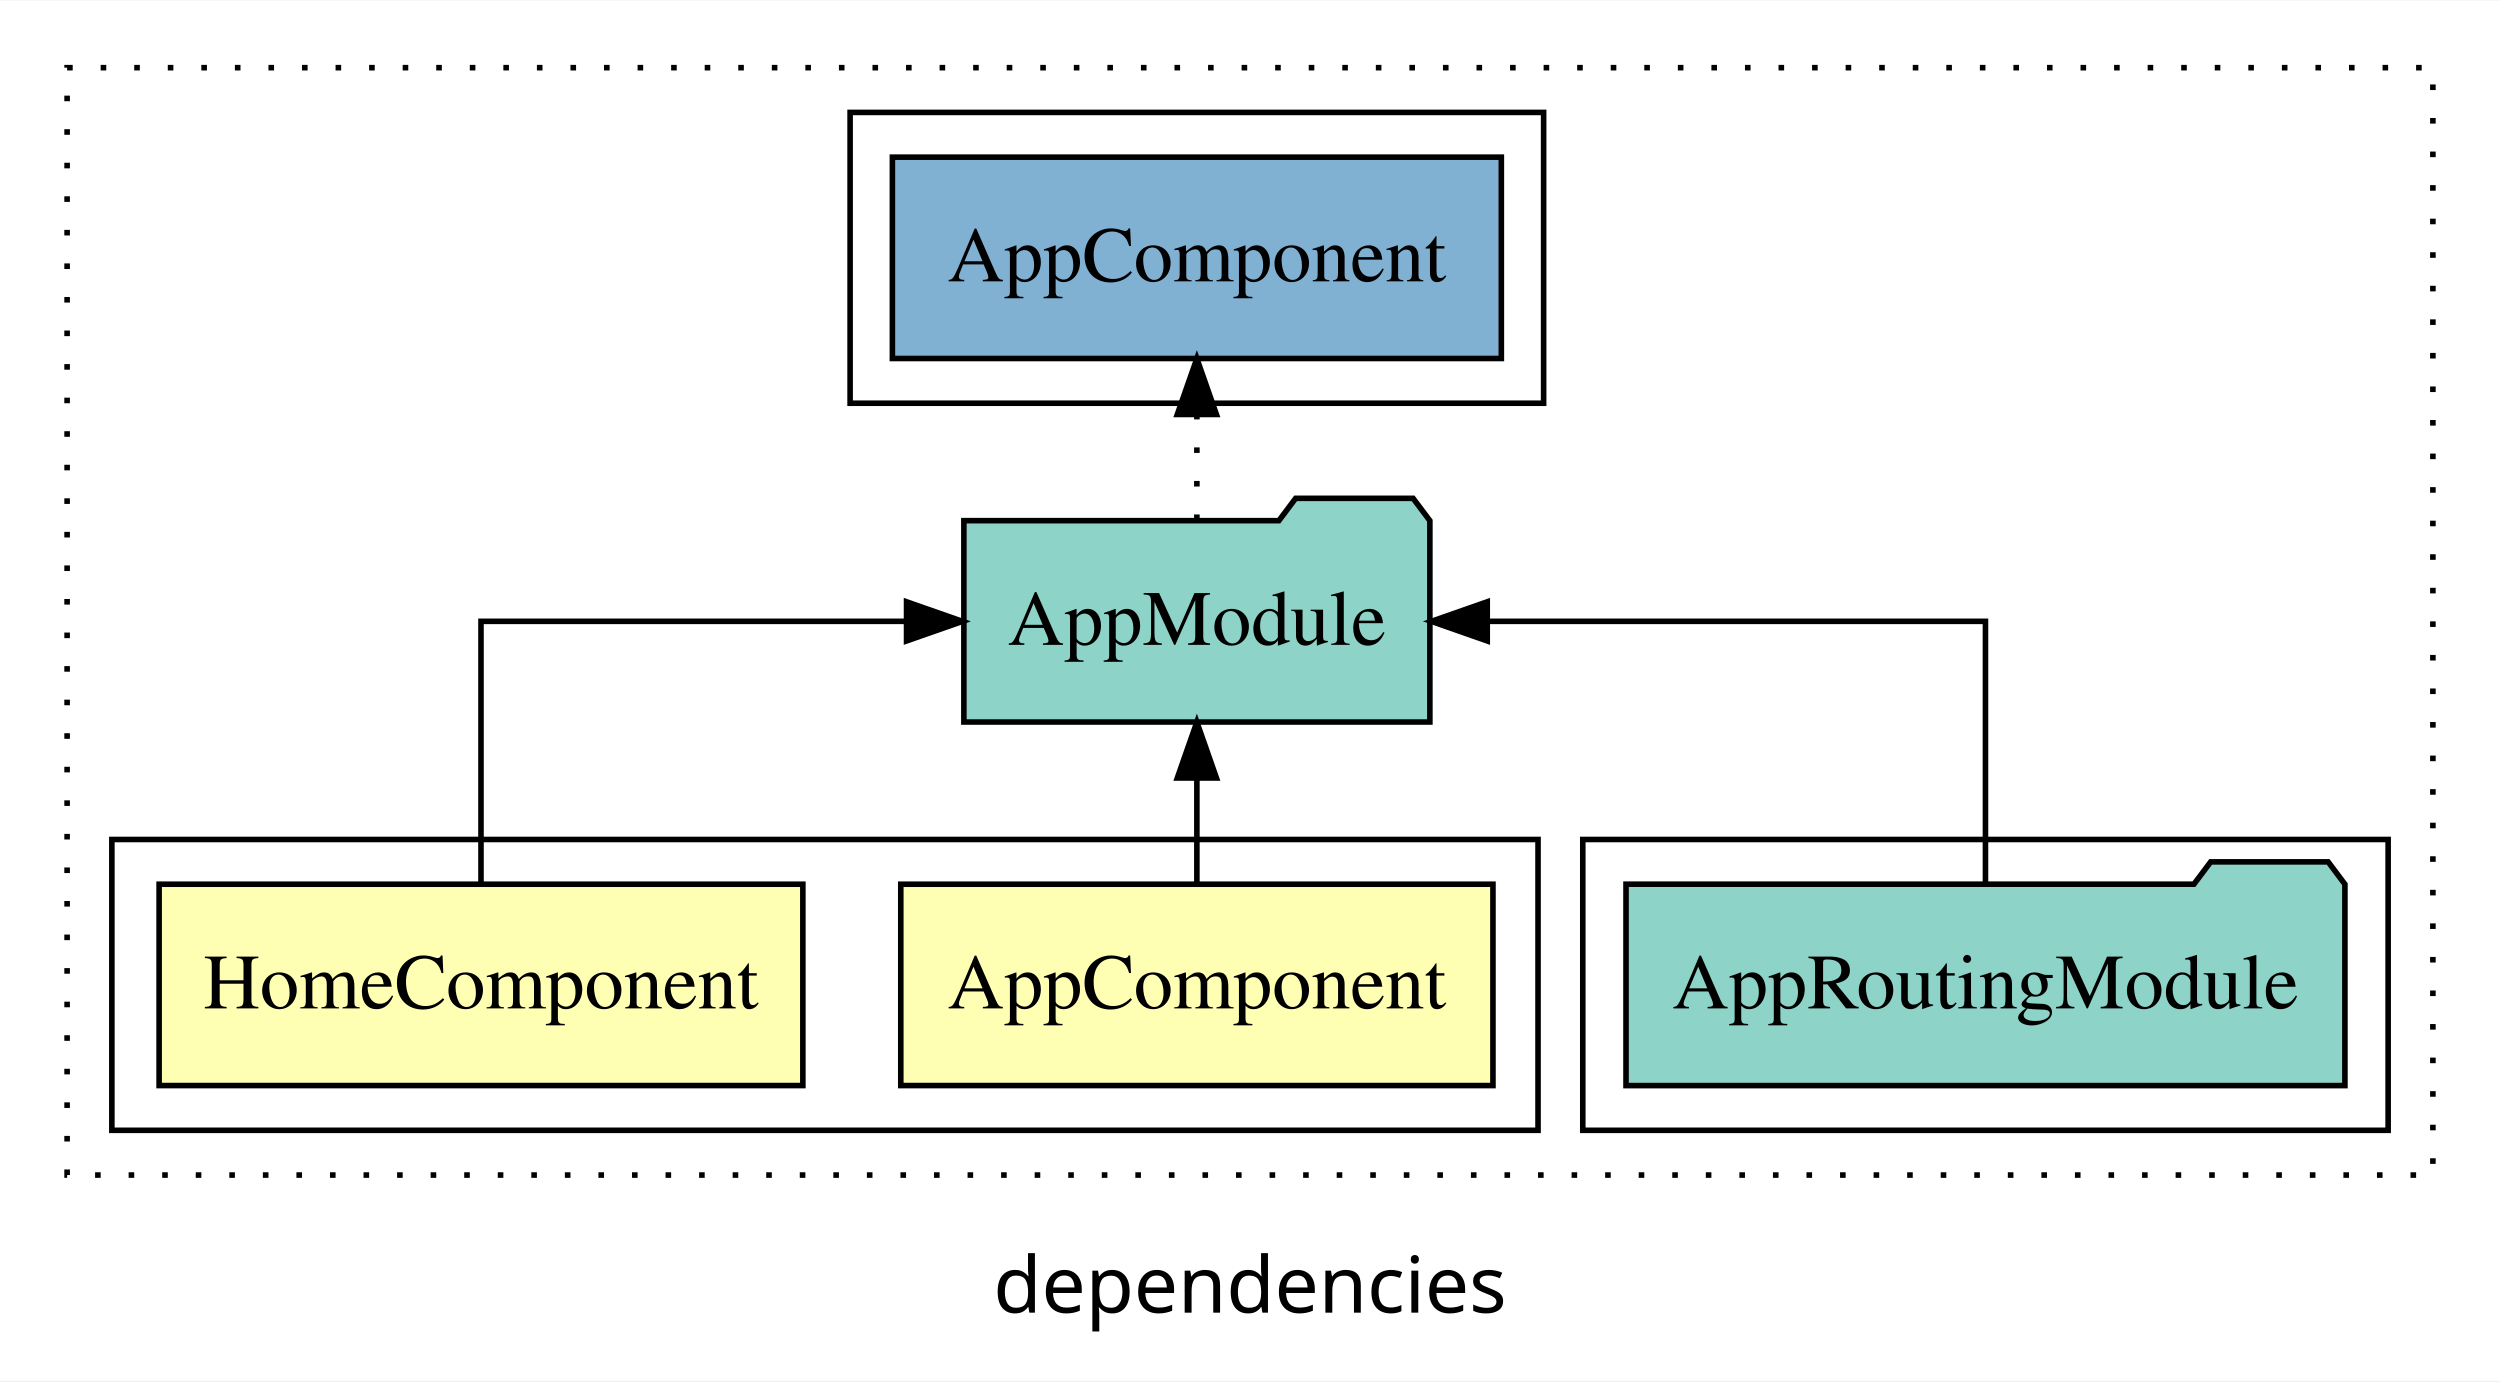
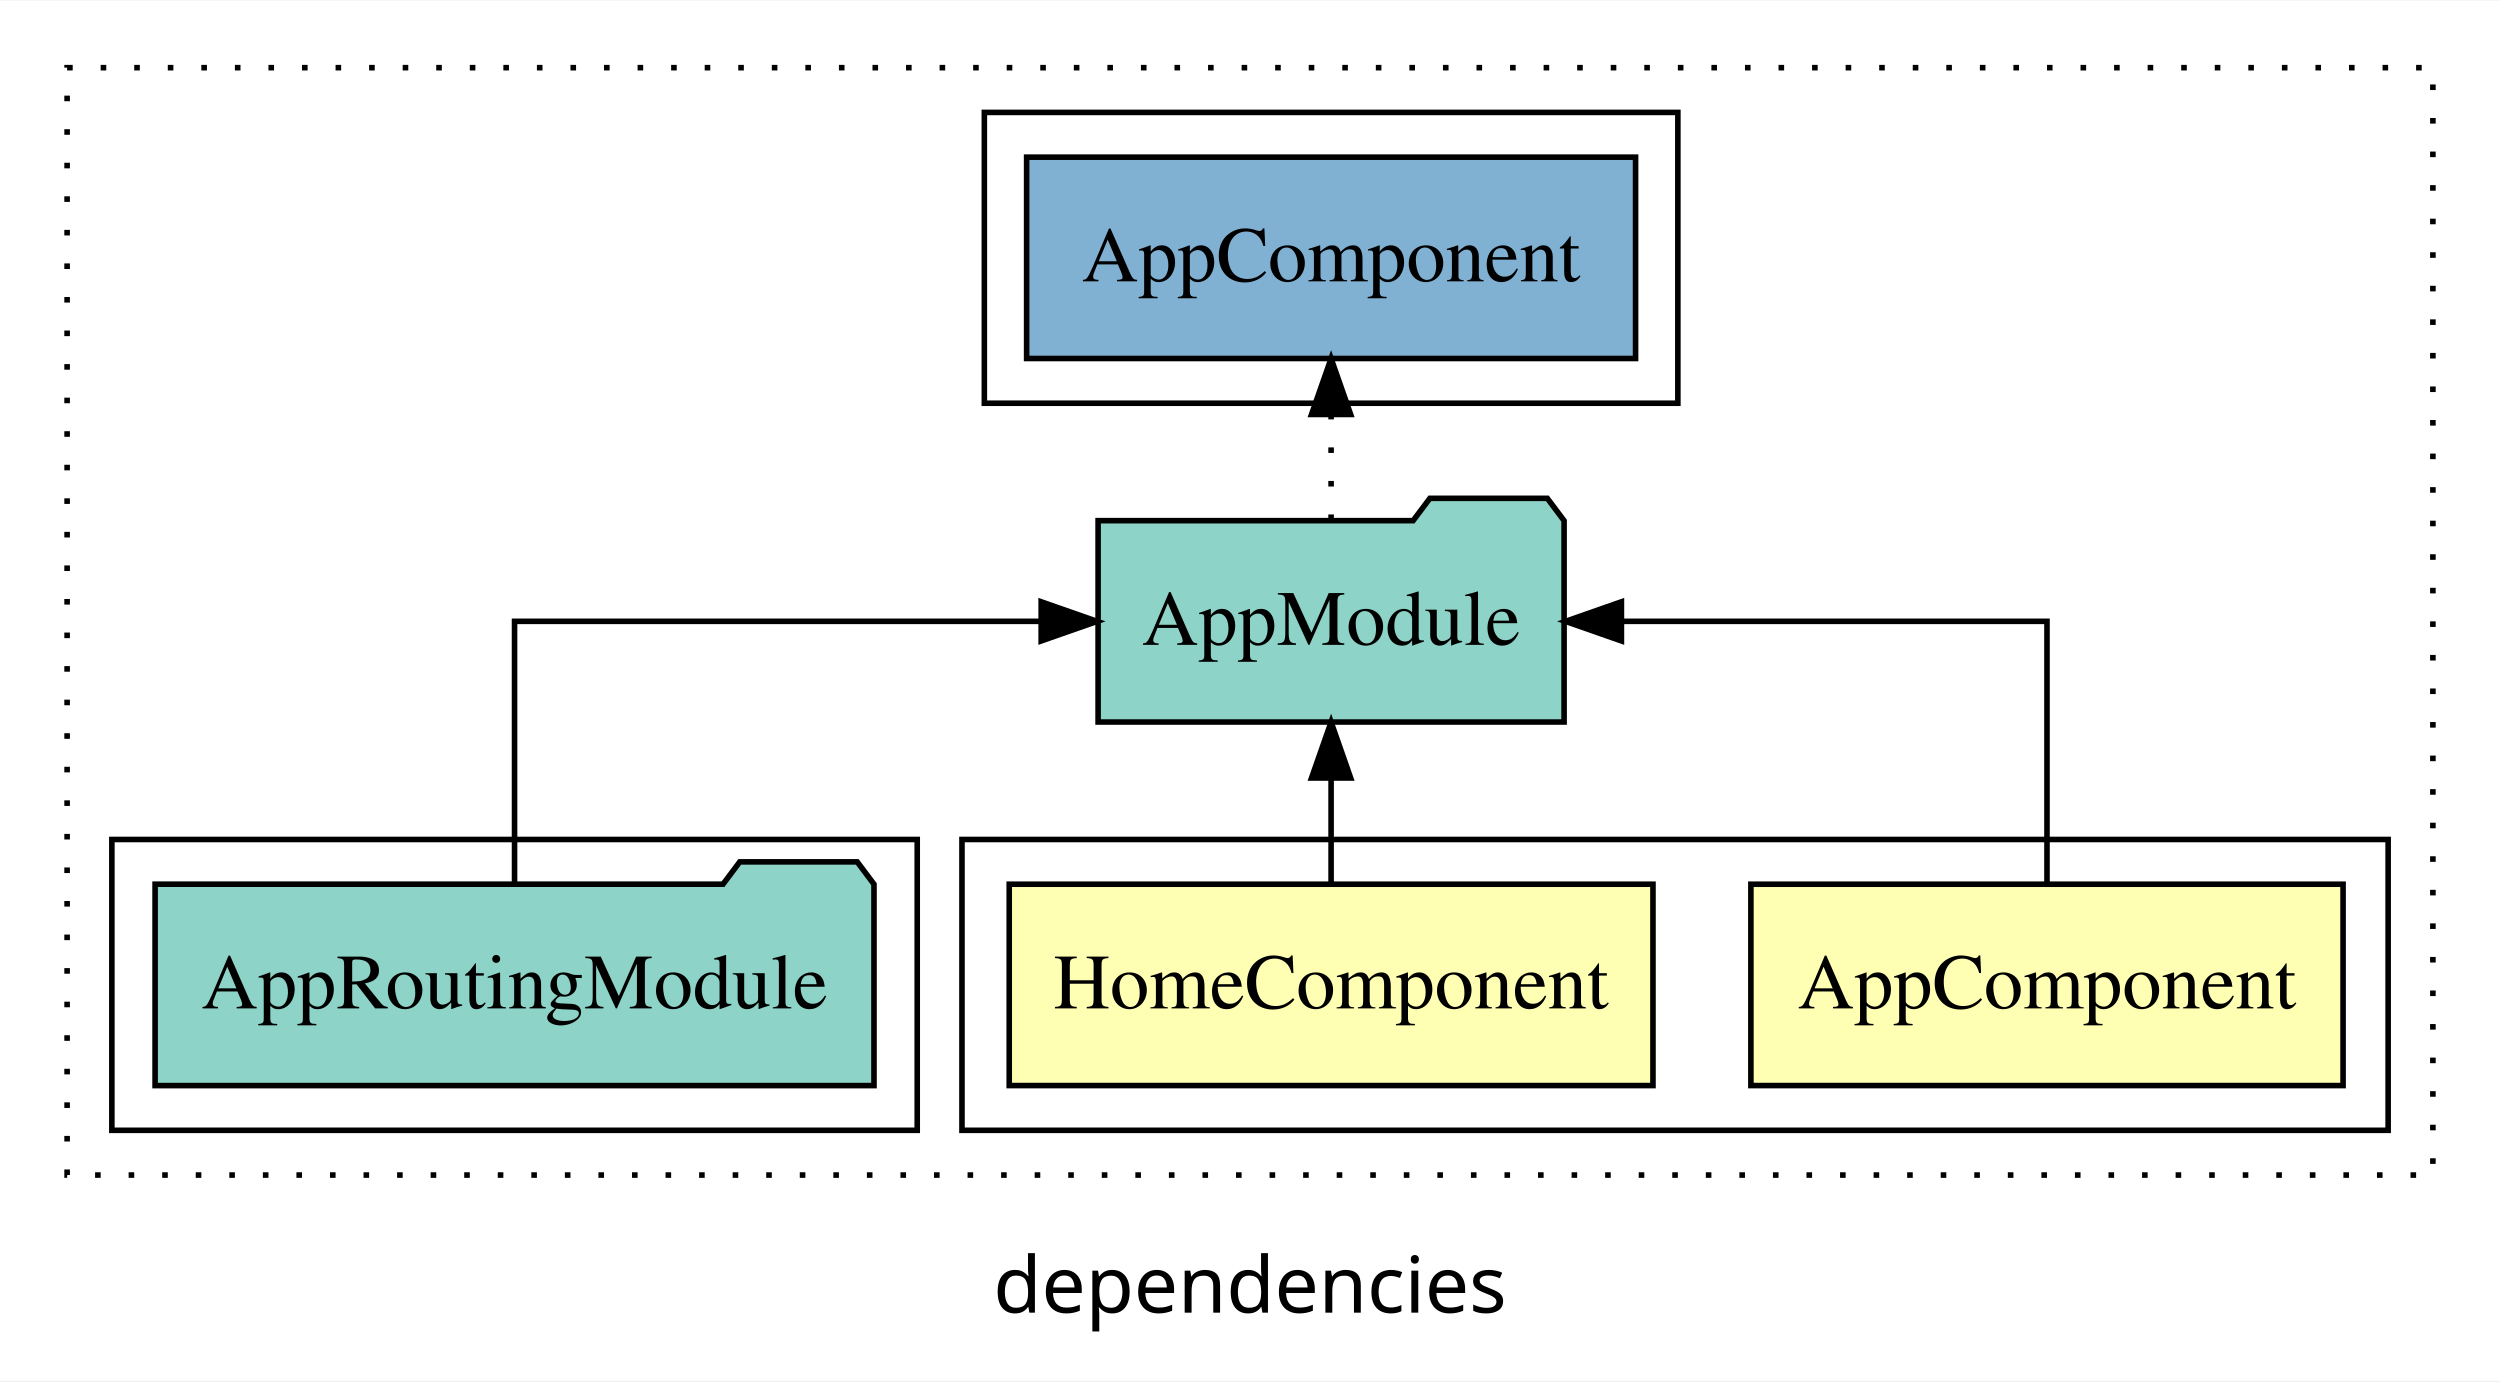
<svg xmlns="http://www.w3.org/2000/svg" width="447pt" height="247pt" viewBox="0.00 0.00 447.00 246.80">
  <g id="graph0" class="graph" transform="scale(1 1) rotate(0) translate(4 242.8)">
    <polygon fill="white" stroke="transparent" points="-4,4 -4,-242.8 443,-242.8 443,4 -4,4" />
    <text text-anchor="middle" x="219.5" y="-8.2" font-family="sans-serif" font-size="14.00">dependencies</text>
    <g id="clust1" class="cluster">
      <polygon fill="none" stroke="black" stroke-dasharray="1,5" points="8,-32.8 8,-230.8 431,-230.8 431,-32.8 8,-32.8" />
    </g>
-     <g id="clust5" class="cluster">
-       <polygon fill="none" stroke="black" points="279,-40.8 279,-92.8 423,-92.8 423,-40.8 279,-40.8" />
+     <g id="clust2" class="cluster">
+       <polygon fill="none" stroke="black" points="168,-40.8 168,-92.8 423,-92.8 423,-40.8 168,-40.8" />
    </g>
    <g id="clust7" class="cluster">
-       <polygon fill="none" stroke="black" points="148,-170.8 148,-222.8 272,-222.8 272,-170.8 148,-170.8" />
+       <polygon fill="none" stroke="black" points="172,-170.8 172,-222.8 296,-222.8 296,-170.8 172,-170.8" />
    </g>
-     <g id="clust2" class="cluster">
-       <polygon fill="none" stroke="black" points="16,-40.8 16,-92.8 271,-92.8 271,-40.8 16,-40.8" />
+     <g id="clust5" class="cluster">
+       <polygon fill="none" stroke="black" points="16,-40.8 16,-92.8 160,-92.8 160,-40.8 16,-40.8" />
    </g>
    <g id="node1" class="node">
-       <polygon fill="#ffffb3" stroke="black" points="262.94,-84.8 157.06,-84.8 157.06,-48.8 262.94,-48.8 262.94,-84.8" />
-       <text text-anchor="middle" x="210" y="-62.6" font-family="Times,serif" font-size="14.00">AppComponent</text>
+       <polygon fill="#ffffb3" stroke="black" points="414.94,-84.8 309.06,-84.8 309.06,-48.8 414.94,-48.8 414.94,-84.8" />
+       <text text-anchor="middle" x="362" y="-62.6" font-family="Times,serif" font-size="14.00">AppComponent</text>
    </g>
    <g id="node3" class="node">
-       <polygon fill="#8dd3c7" stroke="black" points="251.66,-149.8 248.66,-153.8 227.66,-153.8 224.66,-149.8 168.34,-149.8 168.34,-113.8 251.66,-113.8 251.66,-149.8" />
-       <text text-anchor="middle" x="210" y="-127.6" font-family="Times,serif" font-size="14.00">AppModule</text>
+       <polygon fill="#8dd3c7" stroke="black" points="275.66,-149.8 272.66,-153.8 251.66,-153.8 248.66,-149.8 192.34,-149.8 192.34,-113.8 275.66,-113.8 275.66,-149.8" />
+       <text text-anchor="middle" x="234" y="-127.6" font-family="Times,serif" font-size="14.00">AppModule</text>
    </g>
    <g id="edge1" class="edge">
-       <path fill="none" stroke="black" d="M210,-84.91C210,-84.91 210,-103.79 210,-103.79" />
-       <polygon fill="black" stroke="black" points="206.5,-103.79 210,-113.79 213.5,-103.79 206.5,-103.79" />
+       <path fill="none" stroke="black" d="M362,-84.91C362,-104.14 362,-131.8 362,-131.8 362,-131.8 285.91,-131.8 285.91,-131.8" />
+       <polygon fill="black" stroke="black" points="285.91,-128.3 275.91,-131.8 285.91,-135.3 285.91,-128.3" />
    </g>
    <g id="node2" class="node">
-       <polygon fill="#ffffb3" stroke="black" points="139.55,-84.8 24.45,-84.8 24.45,-48.8 139.55,-48.8 139.55,-84.8" />
-       <text text-anchor="middle" x="82" y="-62.6" font-family="Times,serif" font-size="14.00">HomeComponent</text>
+       <polygon fill="#ffffb3" stroke="black" points="291.55,-84.8 176.45,-84.8 176.45,-48.8 291.55,-48.8 291.55,-84.8" />
+       <text text-anchor="middle" x="234" y="-62.6" font-family="Times,serif" font-size="14.00">HomeComponent</text>
    </g>
    <g id="edge2" class="edge">
-       <path fill="none" stroke="black" d="M82,-84.91C82,-104.14 82,-131.8 82,-131.8 82,-131.8 158.09,-131.8 158.09,-131.8" />
-       <polygon fill="black" stroke="black" points="158.09,-135.3 168.09,-131.8 158.09,-128.3 158.09,-135.3" />
+       <path fill="none" stroke="black" d="M234,-84.91C234,-84.91 234,-103.79 234,-103.79" />
+       <polygon fill="black" stroke="black" points="230.5,-103.79 234,-113.79 237.5,-103.79 230.5,-103.79" />
    </g>
    <g id="node5" class="node">
-       <polygon fill="#80b1d3" stroke="black" points="264.44,-214.8 155.56,-214.8 155.56,-178.8 264.44,-178.8 264.44,-214.8" />
-       <text text-anchor="middle" x="210" y="-192.6" font-family="Times,serif" font-size="14.00">AppComponent </text>
+       <polygon fill="#80b1d3" stroke="black" points="288.44,-214.8 179.56,-214.8 179.56,-178.8 288.44,-178.8 288.44,-214.8" />
+       <text text-anchor="middle" x="234" y="-192.6" font-family="Times,serif" font-size="14.00">AppComponent </text>
    </g>
    <g id="edge4" class="edge">
-       <path fill="none" stroke="black" stroke-dasharray="1,5" d="M210,-149.91C210,-149.91 210,-168.79 210,-168.79" />
-       <polygon fill="black" stroke="black" points="206.5,-168.79 210,-178.79 213.5,-168.79 206.5,-168.79" />
+       <path fill="none" stroke="black" stroke-dasharray="1,5" d="M234,-149.91C234,-149.91 234,-168.79 234,-168.79" />
+       <polygon fill="black" stroke="black" points="230.5,-168.79 234,-178.79 237.5,-168.79 230.5,-168.79" />
    </g>
    <g id="node4" class="node">
-       <polygon fill="#8dd3c7" stroke="black" points="415.27,-84.8 412.27,-88.8 391.27,-88.8 388.27,-84.8 286.73,-84.8 286.73,-48.8 415.27,-48.8 415.27,-84.8" />
-       <text text-anchor="middle" x="351" y="-62.6" font-family="Times,serif" font-size="14.00">AppRoutingModule</text>
+       <polygon fill="#8dd3c7" stroke="black" points="152.27,-84.8 149.27,-88.8 128.27,-88.8 125.27,-84.8 23.73,-84.8 23.73,-48.8 152.27,-48.8 152.27,-84.8" />
+       <text text-anchor="middle" x="88" y="-62.6" font-family="Times,serif" font-size="14.00">AppRoutingModule</text>
    </g>
    <g id="edge3" class="edge">
-       <path fill="none" stroke="black" d="M351,-84.91C351,-104.14 351,-131.8 351,-131.8 351,-131.8 261.92,-131.8 261.92,-131.8" />
-       <polygon fill="black" stroke="black" points="261.92,-128.3 251.92,-131.8 261.92,-135.3 261.92,-128.3" />
+       <path fill="none" stroke="black" d="M88,-84.91C88,-104.14 88,-131.8 88,-131.8 88,-131.8 182.16,-131.8 182.16,-131.8" />
+       <polygon fill="black" stroke="black" points="182.16,-135.3 192.16,-131.8 182.16,-128.3 182.16,-135.3" />
    </g>
  </g>
</svg>
